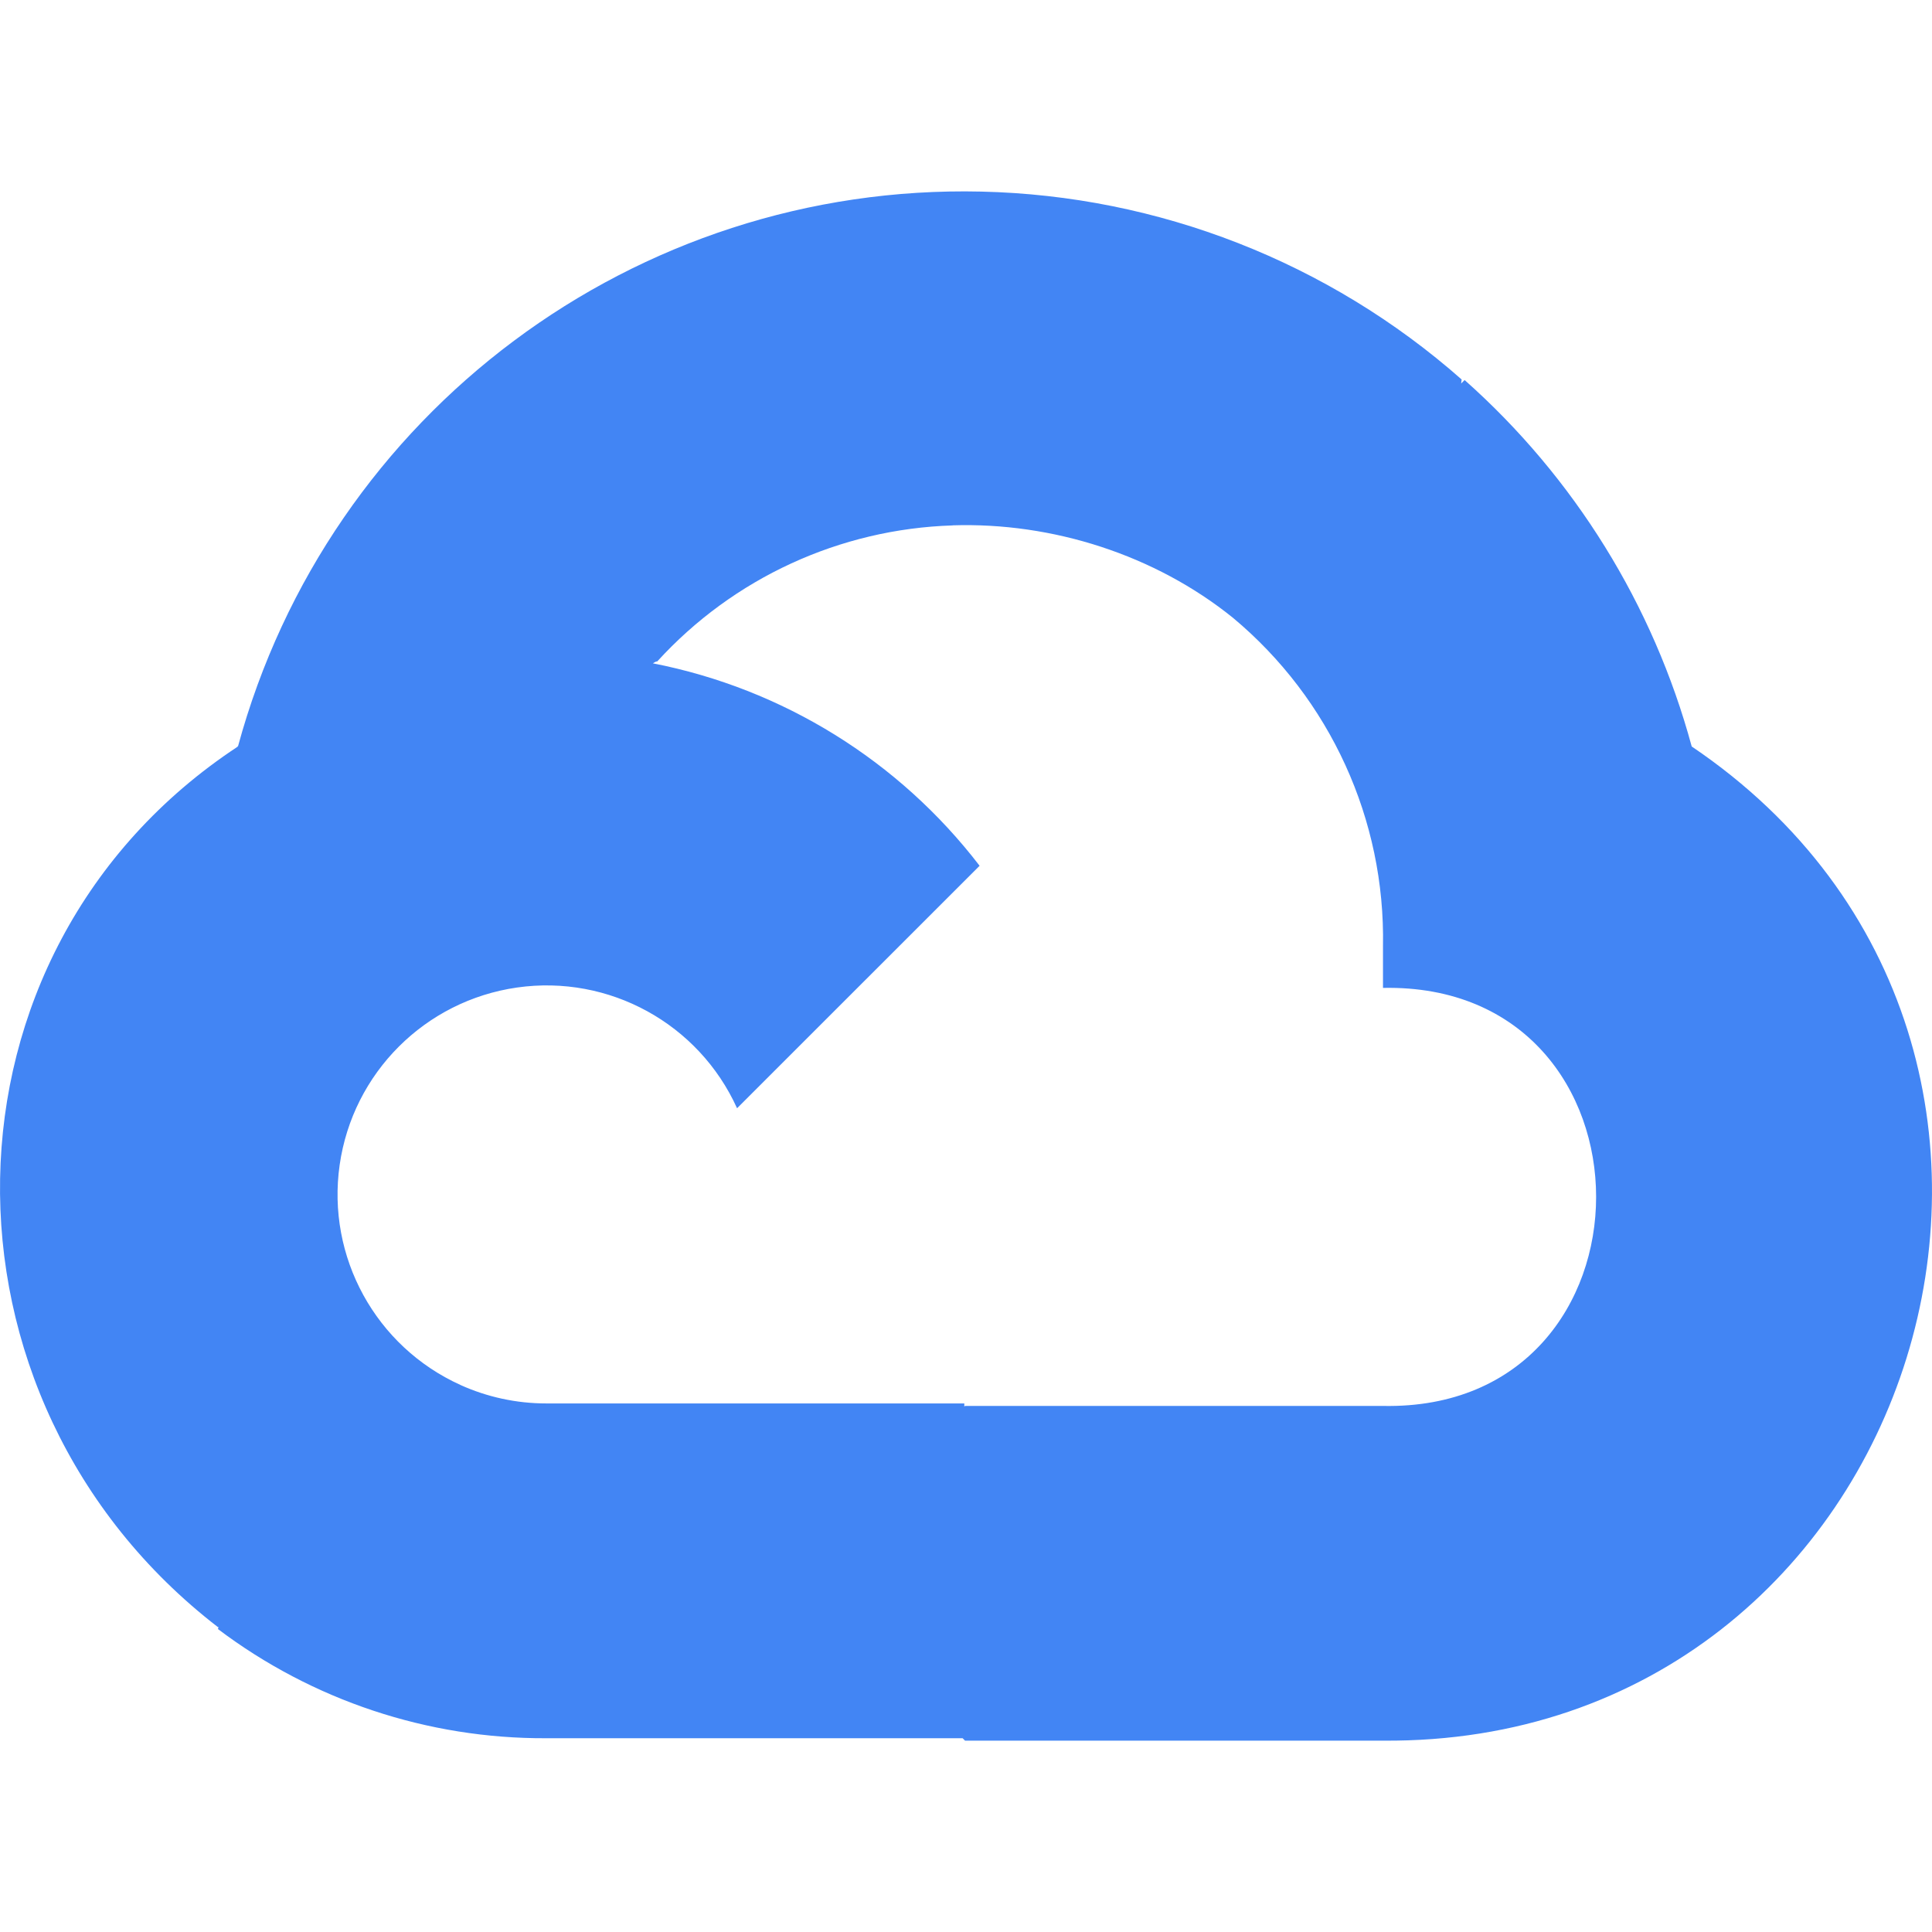
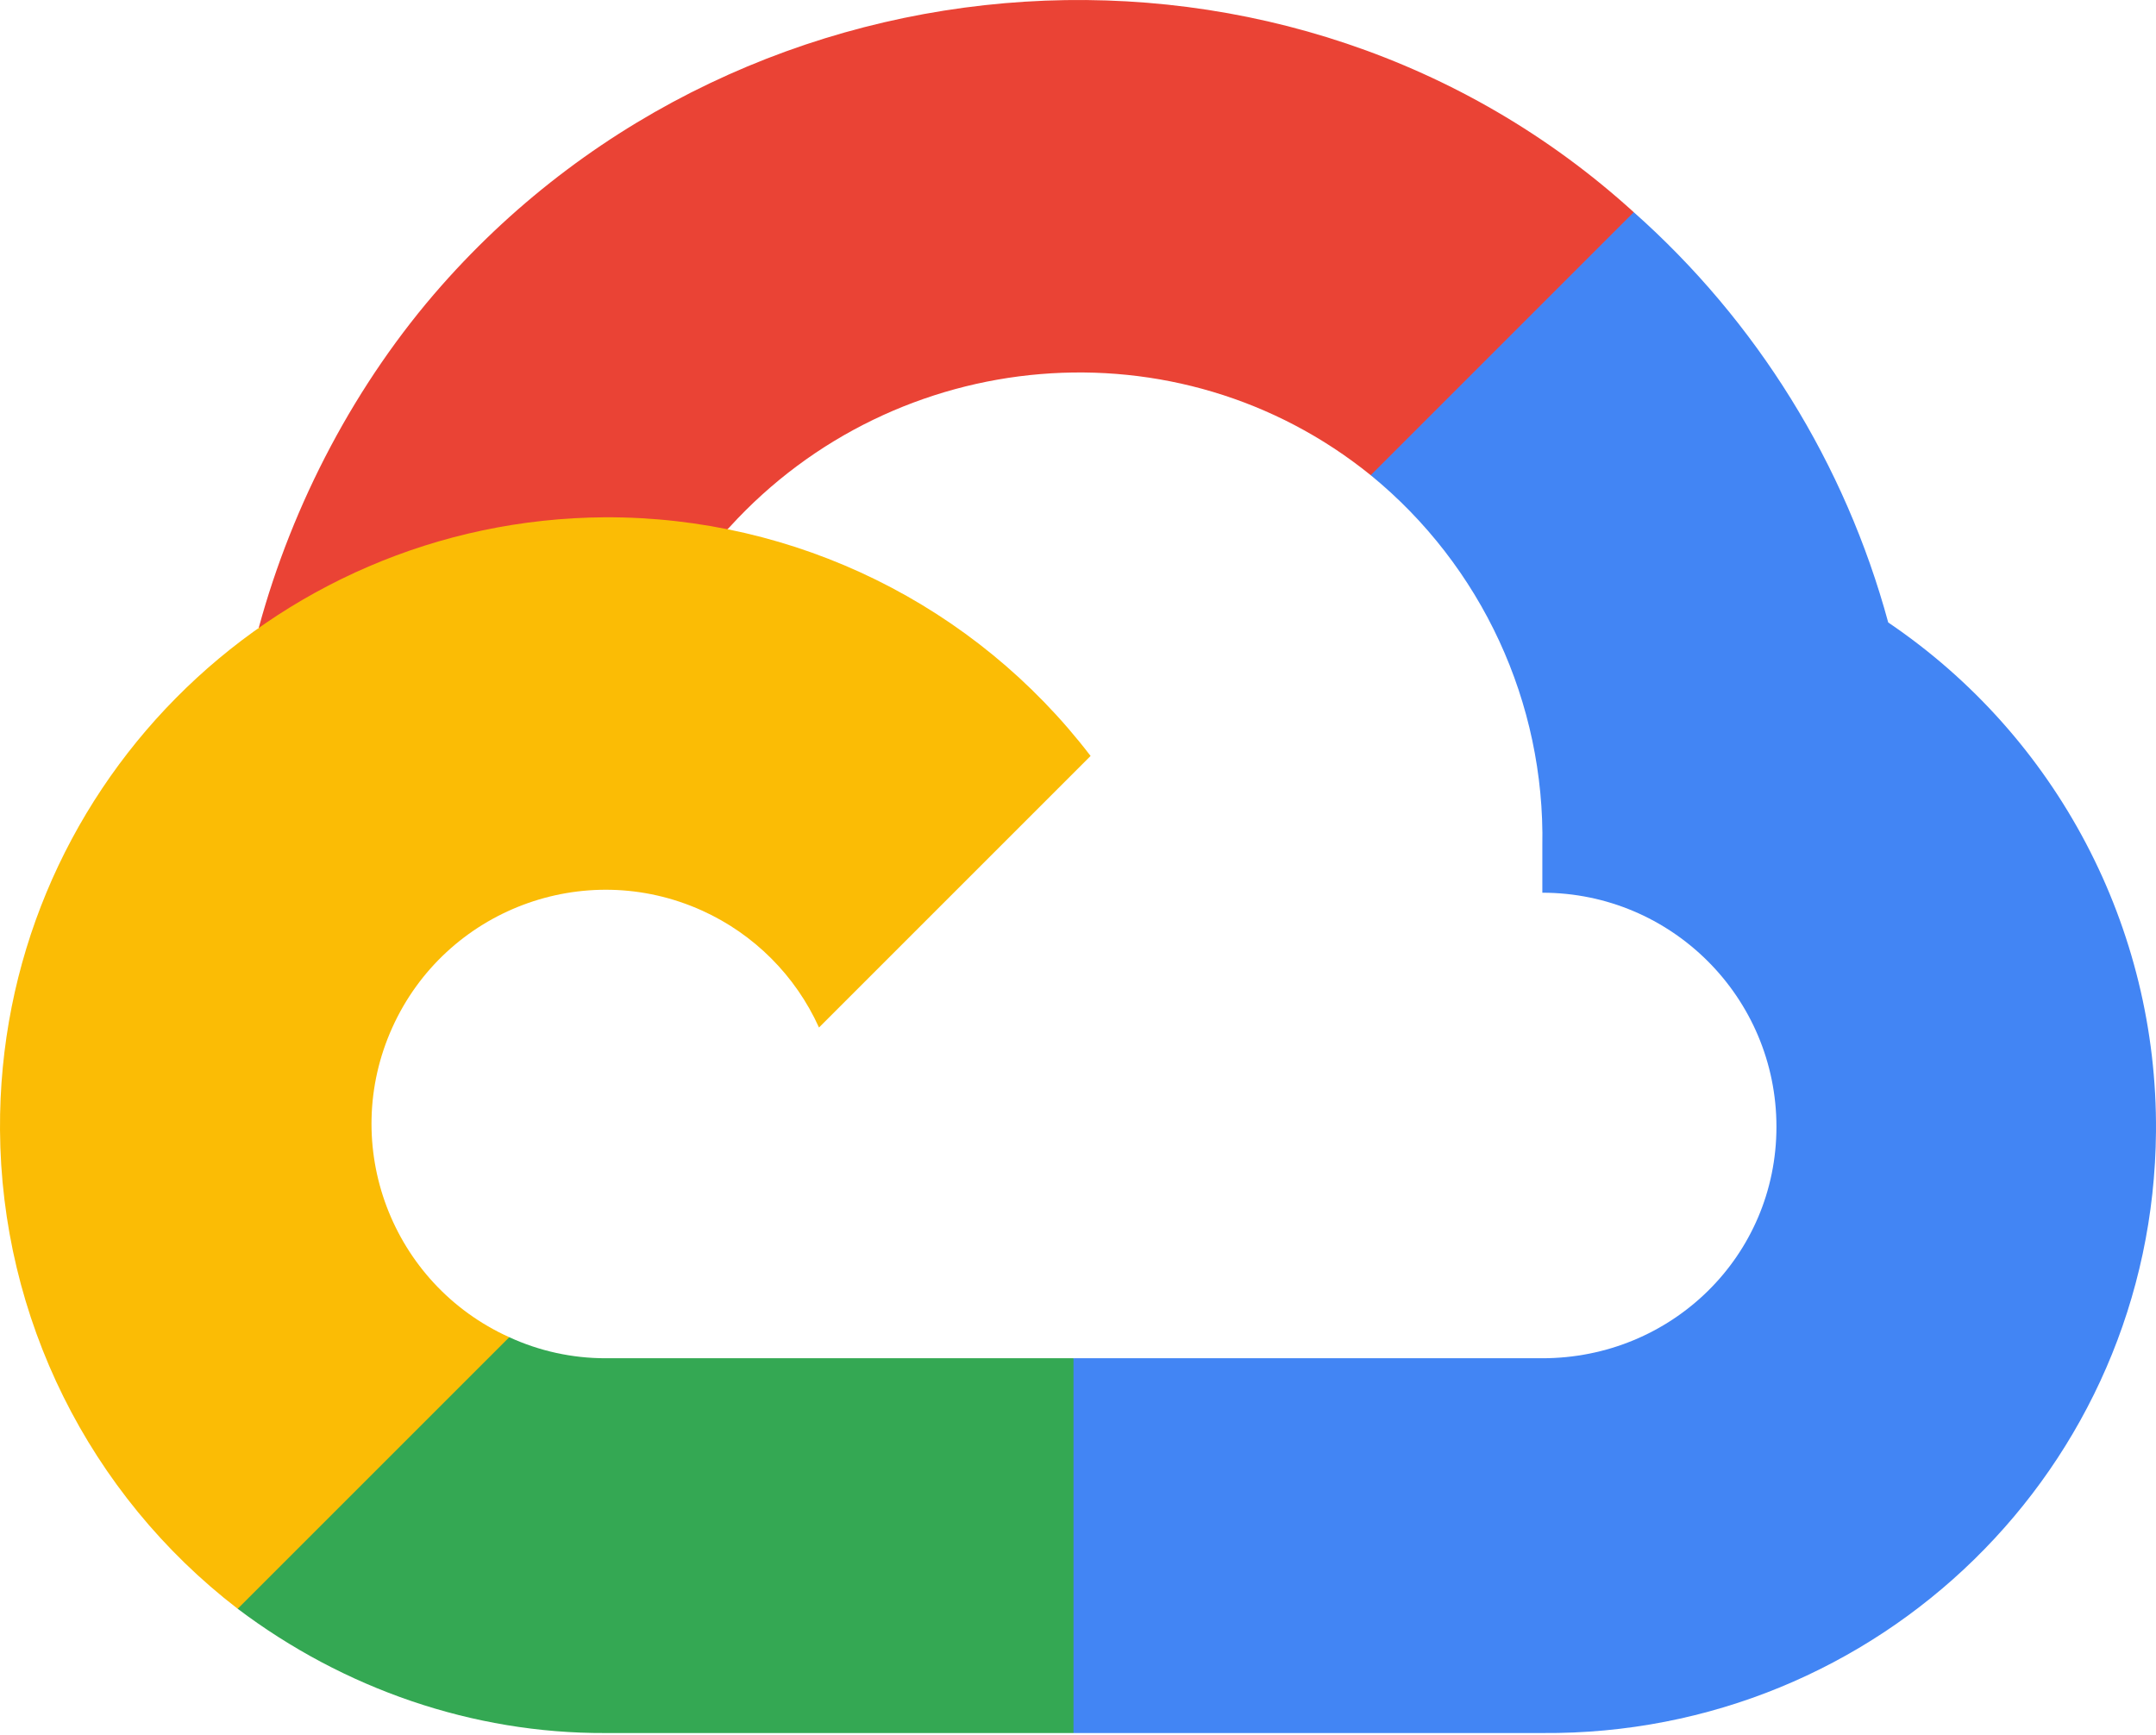
- <svg xmlns="http://www.w3.org/2000/svg" fill="#4285F4" role="img" viewBox="0 0 24 24">
-   <path d="M12.19 2.38a9.344 9.344 0 0 0-9.234 6.893c.053-.02-.055.013 0 0-3.875 2.551-3.922 8.11-.247 10.941l.006-.007-.007.03a6.717 6.717 0 0 0 4.077 1.356h5.173l.03.03h5.192c6.687.053 9.376-8.605 3.835-12.35a9.365 9.365 0 0 0-2.821-4.552l-.043.043.006-.05A9.344 9.344 0 0 0 12.19 2.38zm-.358 4.146c1.244-.04 2.518.368 3.486 1.15a5.186 5.186 0 0 1 1.862 4.078v.518c3.53-.07 3.53 5.262 0 5.193h-5.193l-.008.009v-.04H6.785a2.59 2.59 0 0 1-1.067-.23h.001a2.597 2.597 0 1 1 3.437-3.437l3.013-3.012A6.747 6.747 0 0 0 8.11 8.24c.018-.01.04-.026.054-.023a5.186 5.186 0 0 1 3.67-1.69z" />
+ <svg xmlns="http://www.w3.org/2000/svg" viewBox="0 0 256 206">
+   <path fill="#ea4335" d="m170.252 56.819l22.253-22.253l1.483-9.37C153.437-11.677 88.976-7.496 52.42 33.92C42.267 45.423 34.734 59.764 30.717 74.573l7.97-1.123l44.505-7.34l3.436-3.513c19.797-21.742 53.27-24.667 76.128-6.168z" />
+   <path fill="#4285f4" d="M224.205 73.918a100.25 100.25 0 0 0-30.217-48.722l-31.232 31.232a55.52 55.52 0 0 1 20.379 44.037v5.544c15.35 0 27.797 12.445 27.797 27.796c0 15.352-12.446 27.485-27.797 27.485h-55.671l-5.466 5.934v33.34l5.466 5.231h55.67c39.93.311 72.553-31.494 72.864-71.424a72.3 72.3 0 0 0-31.793-60.453" />
+   <path fill="#34a853" d="M71.87 205.796h55.593V161.29H71.87a27.3 27.3 0 0 1-11.399-2.498l-7.887 2.42l-22.409 22.253l-1.952 7.574c12.567 9.489 27.9 14.825 43.647 14.757" />
+   <path fill="#fbbc05" d="M71.87 61.426C31.94 61.663-.237 94.227.001 134.158a72.3 72.3 0 0 0 28.222 56.88l32.248-32.246c-13.99-6.322-20.208-22.786-13.887-36.776s22.786-20.208 36.775-13.888a27.8 27.8 0 0 1 13.887 13.888l32.248-32.248A72.22 72.22 0 0 0 71.87 61.427" />
</svg>
